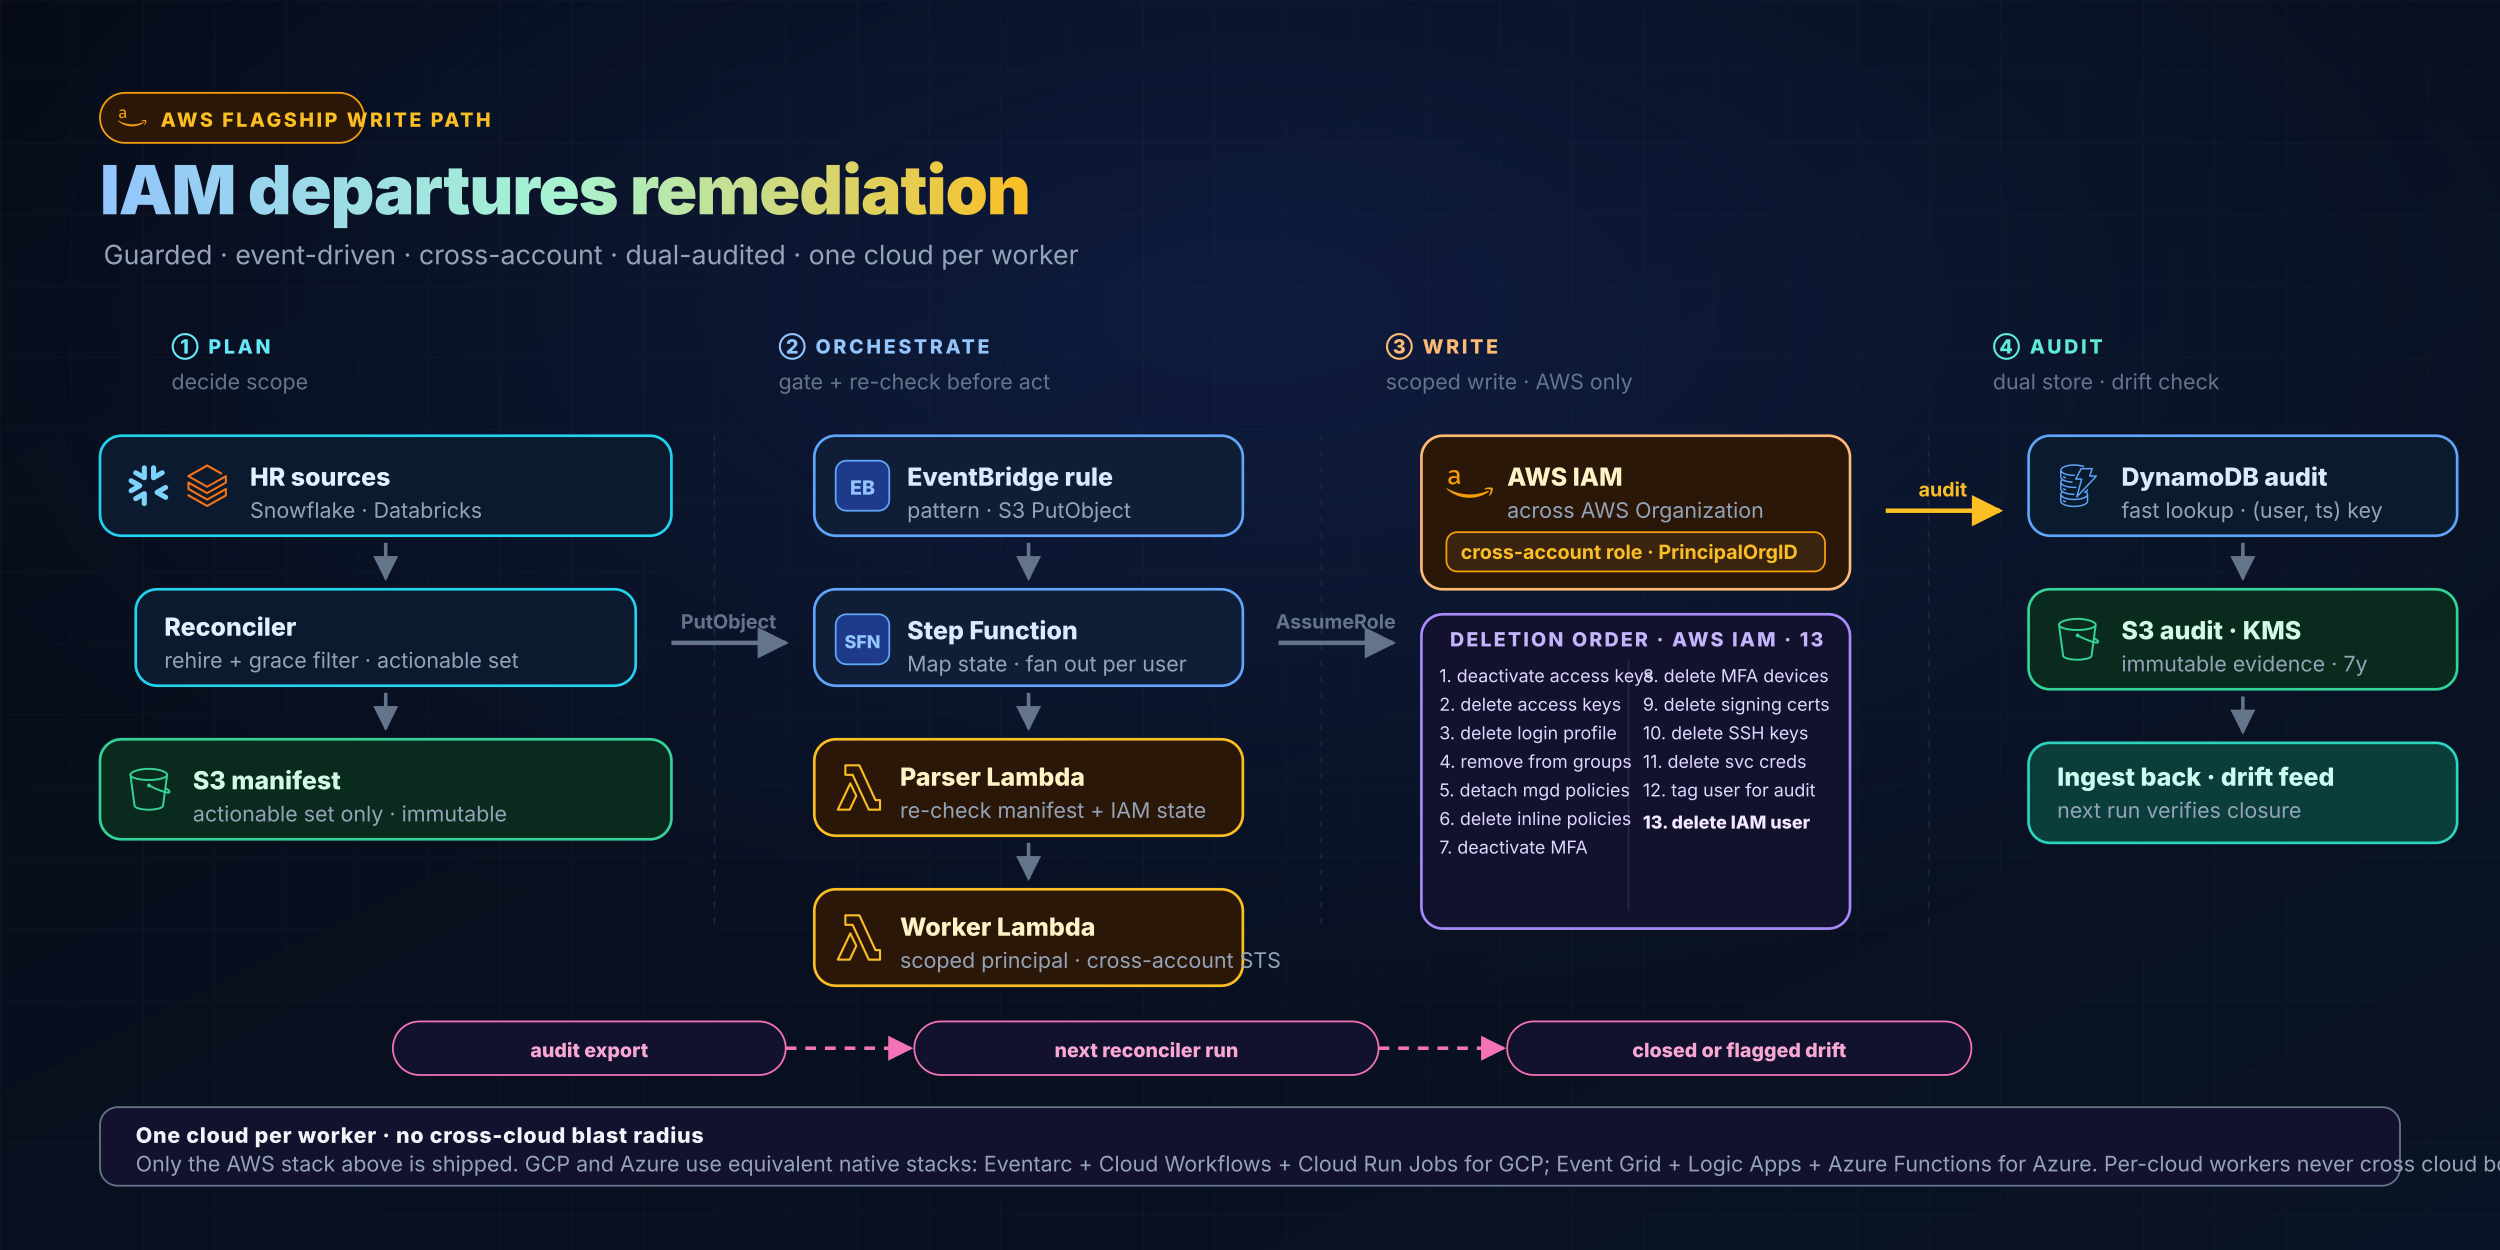
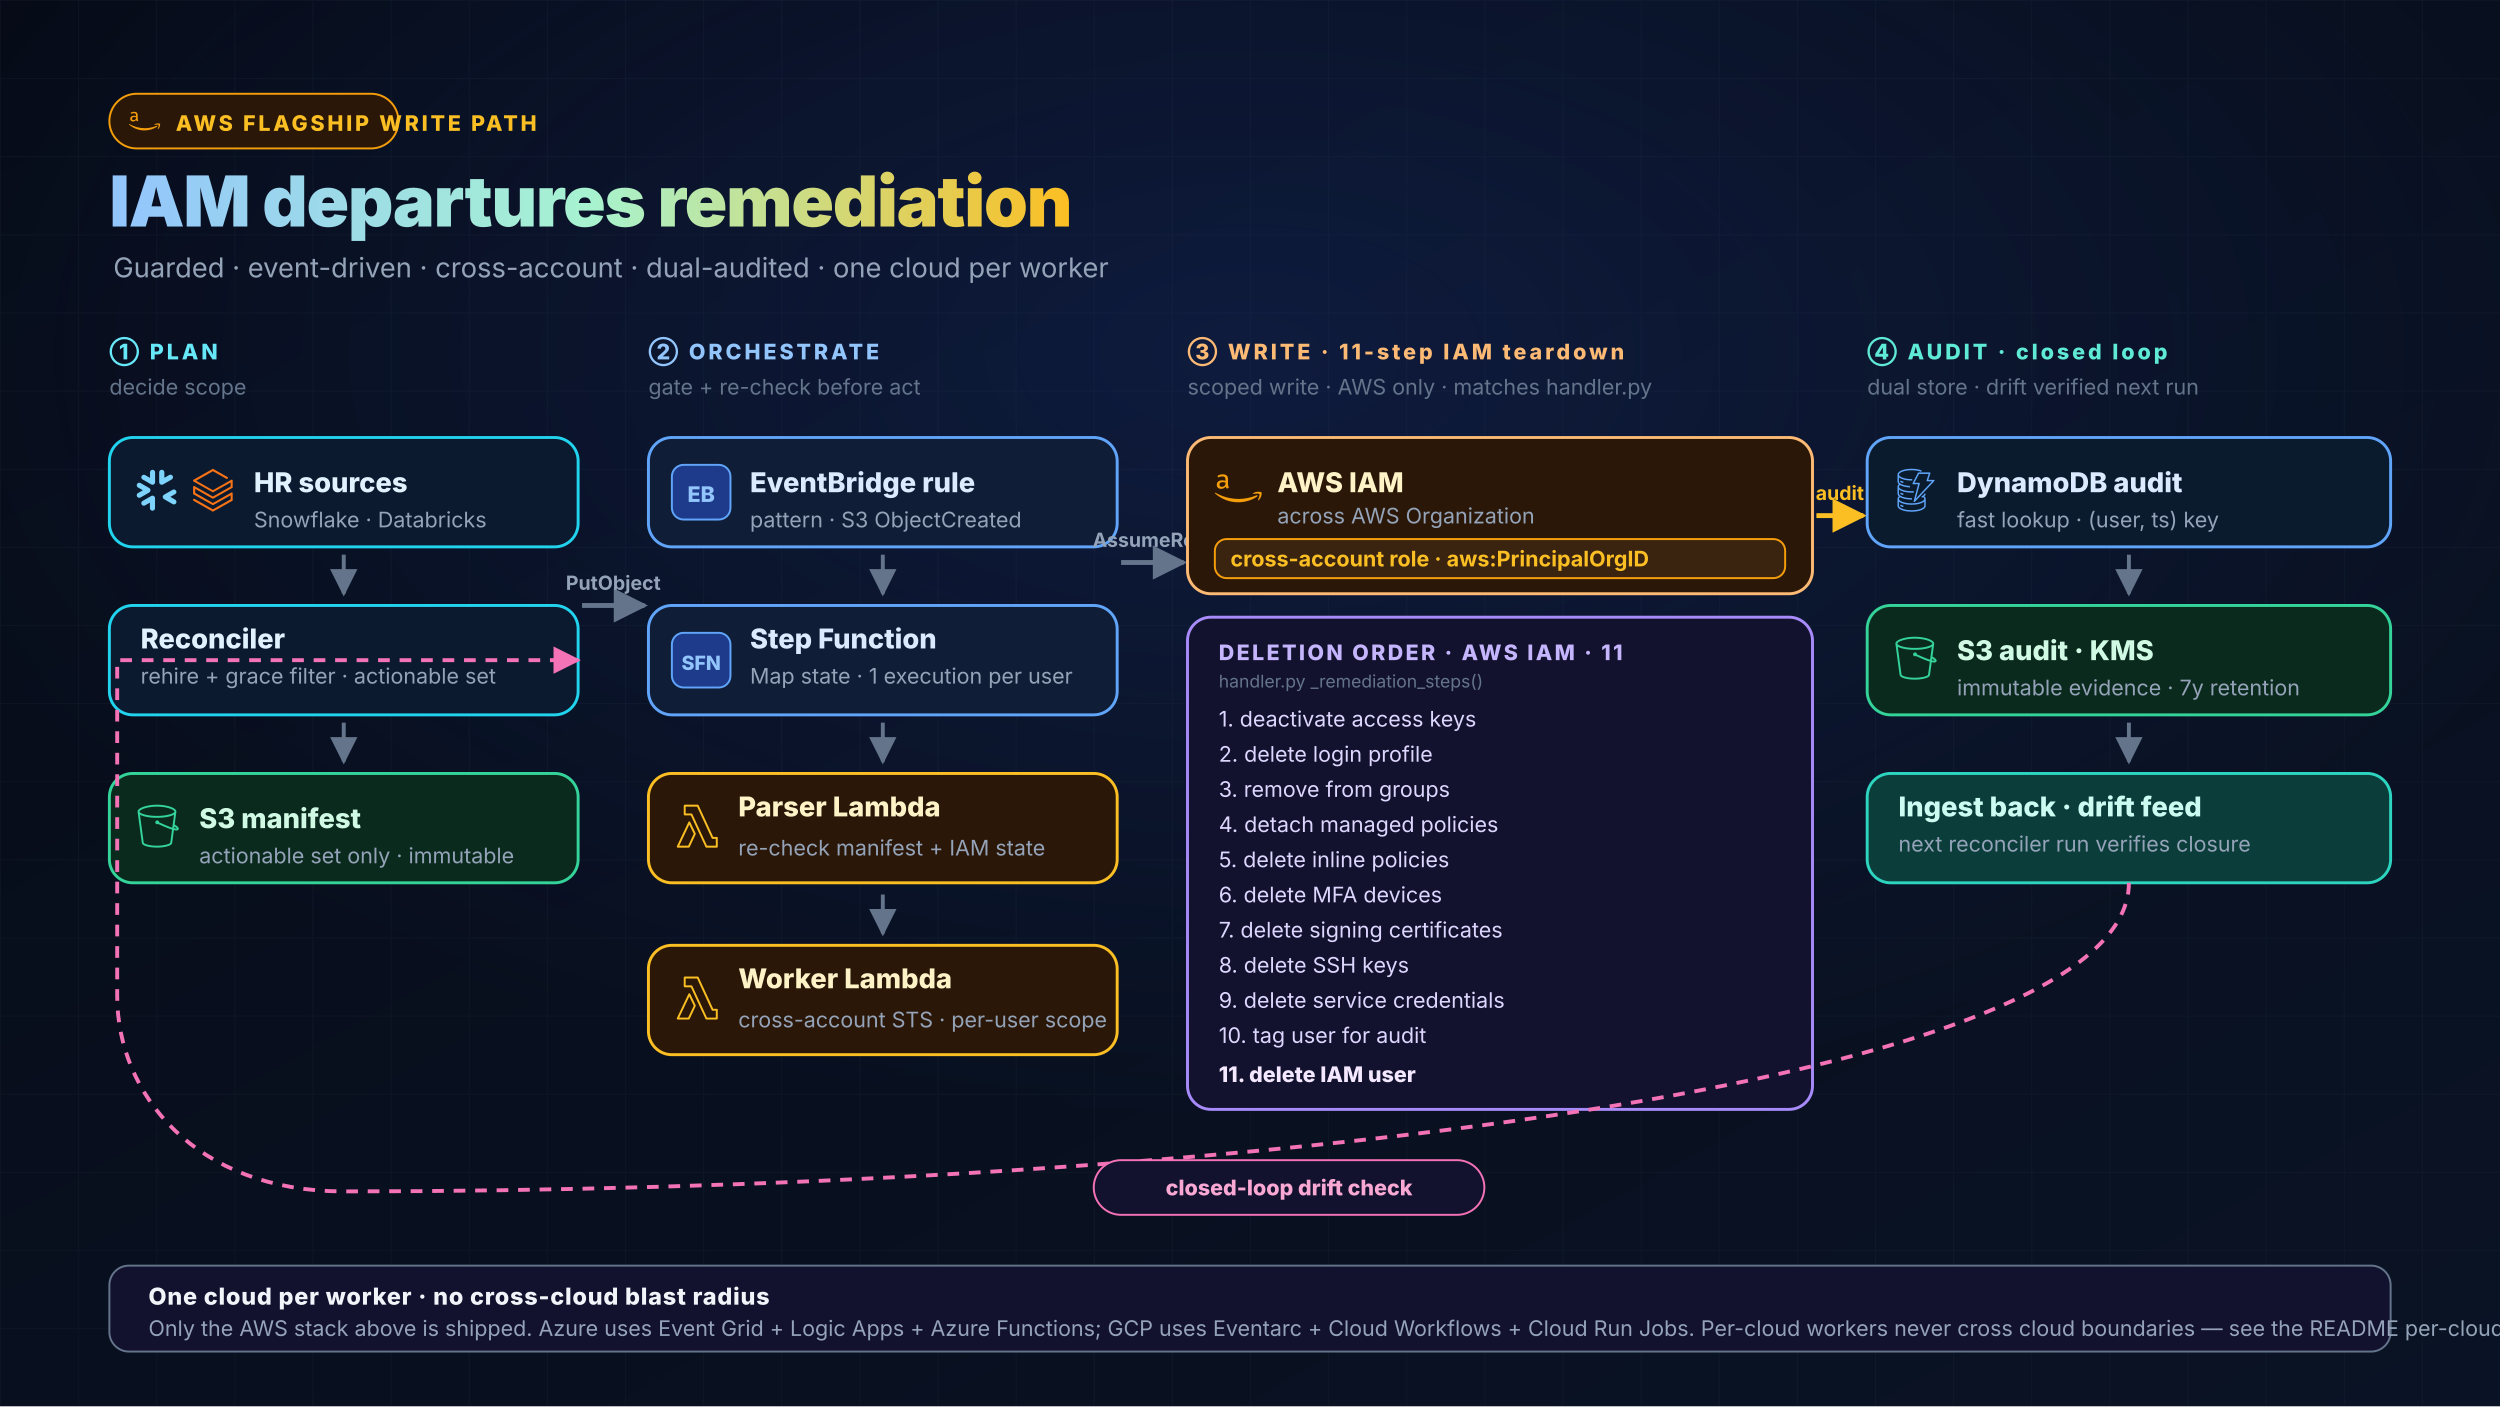
- <svg xmlns="http://www.w3.org/2000/svg" width="1400" height="700" viewBox="0 0 1400 700" role="img" aria-labelledby="title desc">
+ <svg xmlns="http://www.w3.org/2000/svg" width="1280" height="720" viewBox="0 0 1280 720" role="img" aria-labelledby="title desc">
  <defs>
    <linearGradient id="bg" x1="0" y1="0" x2="1" y2="1">
      <stop offset="0%" stop-color="#060b17" />
      <stop offset="100%" stop-color="#0a1325" />
    </linearGradient>
    <radialGradient id="glow" cx="50%" cy="25%" r="55%">
      <stop offset="0%" stop-color="#1e3a8a" stop-opacity="0.3" />
      <stop offset="100%" stop-color="#1e3a8a" stop-opacity="0" />
    </radialGradient>
    <linearGradient id="title" x1="0" y1="0" x2="1" y2="0">
      <stop offset="0%" stop-color="#93c5fd" />
      <stop offset="50%" stop-color="#a7f3d0" />
      <stop offset="100%" stop-color="#fbbf24" />
    </linearGradient>
    <pattern id="grid" x="0" y="0" width="40" height="40" patternUnits="userSpaceOnUse">
      <path d="M40 0H0V40" fill="none" stroke="#1e293b" stroke-opacity="0.25" stroke-width="1" />
    </pattern>
    <marker id="arrow" viewBox="0 0 10 10" refX="9" refY="5" markerWidth="7" markerHeight="7" orient="auto">
      <path d="M 0 0 L 10 5 L 0 10 z" fill="#64748b" />
    </marker>
    <marker id="arrowAmber" viewBox="0 0 10 10" refX="9" refY="5" markerWidth="7" markerHeight="7" orient="auto">
      <path d="M 0 0 L 10 5 L 0 10 z" fill="#fbbf24" />
    </marker>
    <marker id="arrowTeal" viewBox="0 0 10 10" refX="9" refY="5" markerWidth="7" markerHeight="7" orient="auto">
      <path d="M 0 0 L 10 5 L 0 10 z" fill="#2dd4bf" />
    </marker>
    <marker id="arrowDashed" viewBox="0 0 10 10" refX="9" refY="5" markerWidth="7" markerHeight="7" orient="auto">
      <path d="M 0 0 L 10 5 L 0 10 z" fill="#f472b6" />
    </marker>
    <symbol id="aws" viewBox="0 0 24 24">
      <path fill="#f59e0b" d="M6.763 10.036c0 .296.032.535.088.71.064.176.144.368.256.576.04.063.056.127.056.183 0 .08-.048.16-.152.24l-.503.335a.383.383 0 0 1-.208.072c-.08 0-.16-.04-.239-.112a2.47 2.47 0 0 1-.287-.375 6.18 6.18 0 0 1-.248-.471c-.622.734-1.405 1.101-2.347 1.101-.67 0-1.205-.191-1.596-.574-.391-.384-.59-.894-.59-1.533 0-.678.239-1.23.726-1.644.487-.415 1.133-.623 1.955-.623.272 0 .551.024.846.064.296.04.6.104.918.176v-.583c0-.607-.127-1.03-.375-1.277-.255-.248-.686-.367-1.3-.367-.28 0-.568.031-.863.103-.295.072-.583.16-.862.272a2.287 2.287 0 0 1-.28.104.488.488 0 0 1-.127.023c-.112 0-.168-.08-.168-.247v-.391c0-.128.016-.224.056-.28a.597.597 0 0 1 .224-.167c.279-.144.614-.264 1.005-.36a4.84 4.84 0 0 1 1.246-.151c.95 0 1.644.216 2.091.647.439.43.662 1.085.662 1.963v2.586zm-3.24 1.214c.263 0 .534-.048.822-.144.287-.096.543-.271.758-.51.128-.152.224-.32.272-.512.047-.191.08-.423.08-.694v-.335a6.66 6.66 0 0 0-.735-.136 6.02 6.02 0 0 0-.75-.048c-.535 0-.926.104-1.19.32-.263.215-.39.518-.39.917 0 .375.095.655.295.846.191.2.47.296.838.296zM21.698 16.207c-2.626 1.94-6.442 2.969-9.722 2.969-4.598 0-8.74-1.7-11.87-4.526-.247-.223-.024-.527.272-.351 3.384 1.963 7.559 3.153 11.877 3.153 2.914 0 6.114-.607 9.06-1.852.439-.2.814.287.383.607zM22.792 14.961c-.336-.43-2.22-.207-3.074-.103-.255.032-.295-.192-.063-.36 1.5-1.053 3.967-.75 4.254-.399.287.36-.08 2.826-1.485 4.007-.215.184-.423.088-.327-.151.32-.79 1.03-2.57.695-2.994z" />
    </symbol>
    <symbol id="lambda" viewBox="0 0 24 24">
      <path fill="#fbbf24" d="M4.986 0c-.294.003-.533.247-.534.548L4.446 5.456c0 .145.06.283.159.389a.532.532 0 0 0 .381.156h3.428l8.197 17.68a.536.536 0 0 0 .488.318h5.811c.297 0 .543-.245.543-.548V18.544c0-.303-.239-.548-.542-.548h-2.014L12.739.315C12.647.124 12.456 0 12.245 0h-7.254Zm.54 1.091h6.368l8.16 17.68a.536.536 0 0 0 .488.318h1.818v3.817H17.437L9.24 5.226a.536.536 0 0 0-.488-.318H5.522Zm2.014 8.237c-.21.001-.394.119-.486.31L.6 23.213a.551.551 0 0 0 .031.528.533.533 0 0 0 .454.25h6.169a.547.547 0 0 0 .497-.31l3.38-7.166a.54.54 0 0 0-.003-.469L8.036 9.637a.547.547 0 0 0-.494-.31Zm.006 1.804 2.488 5.152-3.121 6.621H1.946Z" />
    </symbol>
    <symbol id="s3" viewBox="0 0 24 24">
      <path fill="#34d399" d="M20.913 13.147l.12-.895c.947.576 1.258.922 1.354 1.071-.16.031-.562.046-1.474-.176zm-2.174 7.988a.547.547 0 0 0-.005.073c0 .084-.207.405-1.124.768a10.28 10.28 0 0 1-1.438.432c-1.405.325-3.128.504-4.853.504-4.612 0-7.412-1.184-7.412-1.704a.547.547 0 0 0-.005-.073L1.81 5.602c.135.078.28.154.432.227.042.02.086.038.128.057.134.062.272.122.417.18l.179.069c.154.058.314.114.478.168.043.013.084.029.13.043.207.065.423.127.646.187l.176.044c.175.044.353.087.534.127a23.414 23.414 0 0 0 .843.17l.121.023c.252.045.508.085.768.122.071.011.144.02.216.03.2.027.4.053.604.077l.24.027c.245.026.49.05.74.07l.081.009c.275.022.552.04.83.056l.233.012c.21.01.422.018.633.025a33.088 33.088 0 0 0 2.795-.026l.232-.011c.278-.016.555-.034.83-.056l.08-.008c.25-.02.497-.045.742-.072l.238-.026c.205-.024.408-.05.609-.077.07-.01.141-.019.211-.03.261-.037.519-.078.772-.122l.111-.02c.215-.04.427-.082.634-.125l.212-.047c.186-.041.368-.085.546-.13l.166-.042c.225-.06.444-.122.654-.189.04-.012.077-.026.115-.038a10.6 10.6 0 0 0 .493-.173c.058-.021.114-.044.17-.066.15-.06.293-.12.43-.185.038-.017.079-.034.116-.052.153-.073.3-.15.436-.228l-.976 7.245c-2.488-.78-5.805-2.292-7.311-3a1.09 1.09 0 0 0-1.088-1.085c-.6 0-1.088.489-1.088 1.088 0 .6.488 1.089 1.088 1.089.196 0 .378-.056.537-.148 1.72.812 5.144 2.367 7.715 3.15zm-7.42-20.047c5.677 0 9.676 1.759 9.75 2.736l-.014.113c-.01.033-.031.067-.048.101-.015.028-.026.057-.047.087-.024.033-.058.068-.09.102-.028.03-.051.06-.084.09-.038.035-.087.07-.133.105-.04.03-.074.06-.119.091-.053.036-.116.071-.177.107-.05.03-.095.06-.15.09-.068.036-.147.073-.222.11-.059.028-.114.057-.177.085-.084.038-.177.074-.268.111-.068.027-.13.054-.203.082-.097.036-.205.072-.31.107-.075.026-.148.053-.228.079-.111.035-.233.069-.35.103-.085.024-.165.05-.253.073-.124.034-.258.065-.389.098-.093.022-.181.046-.278.068-.139.032-.287.061-.433.091-.098.02-.191.041-.293.06-.155.03-.32.057-.482.084-.1.018-.198.036-.302.052-.166.026-.342.048-.515.072-.11.014-.213.03-.325.044-.181.023-.372.041-.56.06-.11.012-.218.025-.332.036-.188.016-.386.029-.58.043-.122.009-.24.02-.364.028-.207.012-.422.02-.635.028-.12.005-.234.012-.354.016a35.605 35.605 0 0 1-2.069 0c-.12-.004-.234-.011-.352-.016-.214-.008-.43-.016-.637-.028-.122-.008-.238-.02-.36-.027-.195-.015-.394-.028-.584-.044-.11-.01-.215-.024-.324-.035-.19-.02-.384-.038-.568-.06l-.315-.044c-.176-.024-.355-.046-.525-.073-.1-.015-.192-.033-.29-.05-.167-.028-.335-.055-.494-.086-.096-.018-.183-.038-.276-.056-.151-.032-.305-.062-.45-.095-.09-.02-.173-.043-.26-.064-.138-.034-.277-.067-.407-.102-.082-.022-.157-.046-.235-.069a11.75 11.75 0 0 1-.368-.108c-.075-.024-.141-.049-.213-.073-.11-.037-.223-.075-.325-.113-.067-.025-.125-.051-.188-.077-.096-.038-.195-.076-.282-.115-.06-.027-.11-.054-.166-.08-.08-.039-.162-.077-.233-.116-.052-.028-.094-.055-.142-.084-.063-.038-.13-.075-.185-.113-.043-.029-.075-.058-.113-.086-.048-.037-.098-.073-.139-.11-.032-.029-.054-.057-.08-.087-.033-.035-.069-.07-.093-.104-.02-.03-.031-.058-.046-.086-.018-.035-.039-.068-.049-.102l-.015-.113c.076-.977 4.074-2.736 9.748-2.736zm12.182 12.124c-.118-.628-.84-1.291-2.31-2.128l.963-7.16a.531.531 0 0 0 .005-.073C22.16 1.581 16.447 0 11.32 0 6.194 0 .482 1.581.482 3.851a.58.58 0 0 0 .005.072L2.819 21.25c.071 2.002 5.236 2.75 8.5 2.75 1.805 0 3.615-.188 5.098-.531.598-.138 1.133-.3 1.592-.48 1.18-.467 1.789-1.053 1.813-1.739l.945-7.018c.557.131 1.016.197 1.389.197.54 0 .902-.137 1.134-.413a.956.956 0 0 0 .21-.804Z" />
    </symbol>
    <symbol id="dynamo" viewBox="0 0 24 24">
      <path fill="#60a5fa" d="M16.606 20.705v-2.371c-1.263 1.082-3.884 1.795-7.066 1.795-3.184 0-5.805-.714-7.068-1.797v2.369c0 1.168 2.903 2.47 7.068 2.47 4.16 0 7.06-1.3 7.066-2.466zm.001-6.765l.817-.005v.005c0 .517-.258.998-.75 1.441.601.54.75 1.071.75 1.449a1661.7 1661.7 0 0 0 0 3.87c0 1.881-3.389 3.3-7.884 3.3-4.471 0-7.846-1.404-7.88-3.27a583.119 583.119 0 0 1-.003-3.909c.001-.375.15-.9.745-1.437-.592-.538-.743-1.062-.746-1.435v-3.892c.002-.377.153-.903.747-1.438-.593-.54-.744-1.062-.747-1.435 0-1.357-.002-2.735.002-3.897C1.674 1.412 5.056 0 9.54 0c2.159 0 4.233.356 5.689.974l-.315.766c-1.36-.58-3.319-.91-5.374-.91-4.165 0-7.067 1.3-7.067 2.47 0 1.168 2.902 2.47 7.067 2.47.115 0 .222 0 .334-.005l.033.828c-.122.006-.245.006-.367.006-3.184 0-5.805-.714-7.068-1.798v2.38c.005.45.45.843.821 1.093 1.116.736 3.114 1.239 5.34 1.342l-.037.829c-2.254-.105-4.23-.59-5.5-1.332-.318.245-.623.573-.623.952 0 1.168 2.902 2.47 7.067 2.47.411 0 .812-.014 1.203-.042l.06.826c-.41.03-.833.045-1.263.045-3.184 0-5.805-.713-7.068-1.797v2.368c.005.462.449.855.821 1.104 1.275.842 3.67 1.366 6.247 1.366h.182v.83H9.54c-2.62 0-4.99-.507-6.444-1.359-.317.245-.623.574-.623.954 0 1.168 2.902 2.47 7.067 2.47 4.159 0 7.058-1.298 7.066-2.465v-.007c0-.377-.303-.705-.62-.948a5.732 5.732 0 0 1-.662.336l-.316-.764c.3-.128.56-.266.776-.412.376-.254.823-.651.823-1.1zm4.377-6.915h-2.717a.406.406 0 0 1-.332-.173.42.42 0 0 1-.055-.375l1.204-3.597h-5.403l-2.583 4.974h2.623c.128 0 .248.06.325.164a.418.418 0 0 1 .069.36l-2.249 8.365zm1.249-.128l-10.89 11.608a.408.408 0 0 1-.498.075.418.418 0 0 1-.192-.471l2.534-9.426h-2.766a.407.407 0 0 1-.349-.2.418.418 0 0 1-.012-.407l3.014-5.804a.408.408 0 0 1 .36-.222h6.22c.132 0 .256.065.332.174a.422.422 0 0 1 .055.374l-1.204 3.598h3.1c.164 0 .31.099.375.251a.422.422 0 0 1-.08.45zM3.085 20.723a8.107 8.107 0 0 0 1.72.72l.233-.794a7.32 7.32 0 0 1-1.546-.645zm1.72-5.984l.233-.795a7.262 7.262 0 0 1-1.546-.646l-.407.72a8.051 8.051 0 0 0 1.72.72zm-1.72-7.427l.407-.719c.418.244.939.462 1.546.646l-.232.794a8.046 8.046 0 0 1-1.72-.72Z" />
    </symbol>
    <symbol id="snowflake" viewBox="0 0 24 24">
      <path fill="#7dd3fc" d="M7.602 12.4c.038-.151.076-.304.076-.456 0-.114-.038-.228-.038-.342-.114-.343-.304-.647-.646-.838l-4.87-2.777c-.685-.38-1.56-.152-1.94.533-.381.685-.153 1.56.532 1.94l2.701 1.56-2.701 1.56c-.685.38-.913 1.256-.533 1.94.38.685 1.256.914 1.94.533l4.832-2.777c.343-.267.571-.533.647-.876zm1.332 2.626c-.266-.038-.57.038-.837.19l-4.832 2.777c-.685.38-.913 1.256-.532 1.94.38.686 1.255.914 1.94.533l2.701-1.56v3.12c0 .8.647 1.408 1.446 1.408.799 0 1.407-.647 1.407-1.408v-5.592c0-.761-.57-1.37-1.293-1.408zm4.946-6.088c.266.038.57-.038.837-.19l4.832-2.777c.685-.38.913-1.256.532-1.94-.38-.686-1.255-.914-1.94-.533l-2.701 1.56V1.975c0-.799-.647-1.408-1.446-1.408-.799 0-1.446.609-1.446 1.408V7.53c0 .76.609 1.37 1.332 1.407zM3.265 5.97l4.832 2.777c.266.152.533.19.837.19.723-.038 1.331-.684 1.331-1.407V1.975c0-.799-.646-1.408-1.407-1.408-.799 0-1.446.647-1.446 1.408v3.12l-2.701-1.56c-.685-.38-1.56-.152-1.94.533-.419.646-.19 1.521.494 1.902zm18.22 8.184l-2.701 1.56 2.7 1.56c.686.38.914 1.256.533 1.94-.38.685-1.255.913-1.94.533l-4.832-2.778a1.644 1.644 0 01-.647-.798c-.037-.153-.076-.305-.076-.457 0-.114.039-.228.039-.342.114-.343.342-.647.646-.837l4.832-2.778c.685-.38 1.56-.152 1.94.533.457.609.19 1.484-.494 1.864z" />
    </symbol>
    <symbol id="databricks" viewBox="0 0 24 24">
      <path fill="#f97316" d="M.95 14.184L12 20.403l9.919-5.55v2.21L12 22.662l-10.484-5.96-.565.308v.77L12 24l11.05-6.218v-4.317l-.515-.309L12 19.118l-9.867-5.653v-2.21L12 16.805l11.05-6.218V6.32l-.515-.308L12 11.974 2.647 6.681 12 1.388l7.76 4.368.668-.411v-.566L12 0 .95 6.27v.72L12 13.207l9.919-5.55v2.26L12 15.52 1.516 9.56l-.565.308Z" />
    </symbol>
  </defs>
-   <rect width="1400" height="700" fill="url(#bg)" />
-   <rect width="1400" height="700" fill="url(#grid)" />
-   <rect width="1400" height="700" fill="url(#glow)" />
+   <rect width="1280" height="720" fill="url(#bg)" />
+   <rect width="1280" height="720" fill="url(#grid)" />
+   <rect width="1280" height="720" fill="url(#glow)" />
  <g font-family="Inter, Segoe UI, ui-sans-serif, Arial, sans-serif">
-     <g transform="translate(56,52)">
+     <g transform="translate(56,48)">
      <rect x="0" y="0" width="148" height="28" rx="14" fill="#2a1708" stroke="#f59e0b" />
      <use href="#aws" x="10" y="6" width="16" height="16" />
      <text x="34" y="19" fill="#fbbf24" font-size="11" font-weight="800" letter-spacing="1.4">AWS FLAGSHIP WRITE PATH</text>
    </g>
-     <text x="56" y="120" font-size="38" font-weight="900" fill="url(#title)" letter-spacing="-0.6">IAM departures remediation</text>
-     <text x="58" y="148" fill="#94a3b8" font-size="15">Guarded · event-driven · cross-account · dual-audited · one cloud per worker</text>
+     <text x="56" y="116" font-size="36" font-weight="900" fill="url(#title)" letter-spacing="-0.6">IAM departures remediation</text>
+     <text x="58" y="142" fill="#94a3b8" font-size="14">Guarded · event-driven · cross-account · dual-audited · one cloud per worker</text>
    <g font-size="11" font-weight="800" letter-spacing="1.5">
-       <text x="96" y="198" fill="#67e8f9">① PLAN</text>
-       <text x="436" y="198" fill="#93c5fd">② ORCHESTRATE</text>
-       <text x="776" y="198" fill="#fdba74">③ WRITE</text>
-       <text x="1116" y="198" fill="#5eead4">④ AUDIT</text>
+       <text x="56" y="184" fill="#67e8f9">① PLAN</text>
+       <text x="332" y="184" fill="#93c5fd">② ORCHESTRATE</text>
+       <text x="608" y="184" fill="#fdba74">③ WRITE · 11-step IAM teardown</text>
+       <text x="956" y="184" fill="#5eead4">④ AUDIT · closed loop</text>
    </g>
-     <g font-size="12" fill="#64748b">
-       <text x="96" y="218">decide scope</text>
-       <text x="436" y="218">gate + re-check before act</text>
-       <text x="776" y="218">scoped write · AWS only</text>
-       <text x="1116" y="218">dual store · drift check</text>
+     <g font-size="11" fill="#64748b">
+       <text x="56" y="202">decide scope</text>
+       <text x="332" y="202">gate + re-check before act</text>
+       <text x="608" y="202">scoped write · AWS only · matches handler.py</text>
+       <text x="956" y="202">dual store · drift verified next run</text>
    </g>
-     <g stroke="#1e293b" stroke-width="1" stroke-dasharray="3 6">
-       <line x1="400" y1="244" x2="400" y2="520" />
-       <line x1="740" y1="244" x2="740" y2="520" />
-       <line x1="1080" y1="244" x2="1080" y2="520" />
+     <g transform="translate(56,224)">
+       <rect x="0" y="0" width="240" height="56" rx="12" fill="#0b1a2e" stroke="#22d3ee" stroke-width="1.5" />
+       <use href="#snowflake" x="14" y="16" width="22" height="22" />
+       <use href="#databricks" x="42" y="16" width="22" height="22" />
+       <text x="74" y="28" fill="#e0f2fe" font-size="14" font-weight="800">HR sources</text>
+       <text x="74" y="46" fill="#94a3b8" font-size="11">Snowflake · Databricks</text>
+       <path d="M120,60 L120,80" stroke="#64748b" stroke-width="2" fill="none" marker-end="url(#arrow)" />
+       <rect x="0" y="86" width="240" height="56" rx="12" fill="#0b1a2e" stroke="#22d3ee" stroke-width="1.5" />
+       <text x="16" y="108" fill="#e0f2fe" font-size="14" font-weight="800">Reconciler</text>
+       <text x="16" y="126" fill="#94a3b8" font-size="11">rehire + grace filter · actionable set</text>
+       <path d="M120,146 L120,166" stroke="#64748b" stroke-width="2" fill="none" marker-end="url(#arrow)" />
+       <rect x="0" y="172" width="240" height="56" rx="12" fill="#0b2a1e" stroke="#34d399" stroke-width="1.5" />
+       <use href="#s3" x="14" y="188" width="22" height="22" />
+       <text x="46" y="200" fill="#d1fae5" font-size="14" font-weight="800">S3 manifest</text>
+       <text x="46" y="218" fill="#94a3b8" font-size="11">actionable set only · immutable</text>
    </g>
-     <g transform="translate(56,244)">
-       <rect x="0" y="0" width="320" height="56" rx="12" fill="#0b1a2e" stroke="#22d3ee" stroke-width="1.5" />
-       <use href="#snowflake" x="16" y="16" width="24" height="24" />
-       <use href="#databricks" x="48" y="16" width="24" height="24" />
-       <text x="84" y="28" fill="#e0f2fe" font-size="14" font-weight="800">HR sources</text>
-       <text x="84" y="46" fill="#94a3b8" font-size="12">Snowflake · Databricks</text>
-       <path d="M160,60 L160,80" stroke="#64748b" stroke-width="2" fill="none" marker-end="url(#arrow)" />
-       <rect x="20" y="86" width="280" height="54" rx="12" fill="#0b1a2e" stroke="#22d3ee" stroke-width="1.5" />
-       <text x="36" y="112" fill="#e0f2fe" font-size="14" font-weight="800">Reconciler</text>
-       <text x="36" y="130" fill="#94a3b8" font-size="12">rehire + grace filter · actionable set</text>
-       <path d="M160,144 L160,164" stroke="#64748b" stroke-width="2" fill="none" marker-end="url(#arrow)" />
-       <rect x="0" y="170" width="320" height="56" rx="12" fill="#0b2a1e" stroke="#34d399" stroke-width="1.5" />
-       <use href="#s3" x="16" y="186" width="24" height="24" />
-       <text x="52" y="198" fill="#d1fae5" font-size="14" font-weight="800">S3 manifest</text>
-       <text x="52" y="216" fill="#94a3b8" font-size="12">actionable set only · immutable</text>
-     </g>
-     <path d="M376,360 L440,360" stroke="#64748b" stroke-width="2.5" fill="none" marker-end="url(#arrow)" />
-     <text x="408" y="352" text-anchor="middle" fill="#64748b" font-size="11" font-weight="700">PutObject</text>
-     <g transform="translate(456,244)">
+     <path d="M298,310 L330,310" stroke="#64748b" stroke-width="2.5" fill="none" marker-end="url(#arrow)" />
+     <text x="314" y="302" text-anchor="middle" fill="#94a3b8" font-size="10" font-weight="700">PutObject</text>
+     <g transform="translate(332,224)">
      <rect x="0" y="0" width="240" height="56" rx="12" fill="#0f1d36" stroke="#60a5fa" stroke-width="1.5" />
      <rect x="12" y="14" width="30" height="28" rx="6" fill="#1e3a8a" stroke="#60a5fa" />
      <text x="27" y="33" text-anchor="middle" fill="#93c5fd" font-size="11" font-weight="800">EB</text>
      <text x="52" y="28" fill="#dbeafe" font-size="14" font-weight="800">EventBridge rule</text>
-       <text x="52" y="46" fill="#94a3b8" font-size="12">pattern · S3 PutObject</text>
+       <text x="52" y="46" fill="#94a3b8" font-size="11">pattern · S3 ObjectCreated</text>
      <path d="M120,60 L120,80" stroke="#64748b" stroke-width="2" fill="none" marker-end="url(#arrow)" />
-       <rect x="0" y="86" width="240" height="54" rx="12" fill="#0f1d36" stroke="#60a5fa" stroke-width="1.5" />
+       <rect x="0" y="86" width="240" height="56" rx="12" fill="#0f1d36" stroke="#60a5fa" stroke-width="1.5" />
      <rect x="12" y="100" width="30" height="28" rx="6" fill="#1e3a8a" stroke="#60a5fa" />
      <text x="27" y="119" text-anchor="middle" fill="#93c5fd" font-size="10" font-weight="800">SFN</text>
-       <text x="52" y="114" fill="#dbeafe" font-size="14" font-weight="800">Step Function</text>
-       <text x="52" y="132" fill="#94a3b8" font-size="12">Map state · fan out per user</text>
-       <path d="M120,144 L120,164" stroke="#64748b" stroke-width="2" fill="none" marker-end="url(#arrow)" />
-       <rect x="0" y="170" width="240" height="54" rx="12" fill="#2a1708" stroke="#fbbf24" stroke-width="1.5" />
-       <use href="#lambda" x="12" y="184" width="26" height="26" />
-       <text x="48" y="196" fill="#fef3c7" font-size="14" font-weight="800">Parser Lambda</text>
-       <text x="48" y="214" fill="#94a3b8" font-size="12">re-check manifest + IAM state</text>
-       <path d="M120,228 L120,248" stroke="#64748b" stroke-width="2" fill="none" marker-end="url(#arrow)" />
-       <rect x="0" y="254" width="240" height="54" rx="12" fill="#2a1708" stroke="#fbbf24" stroke-width="1.5" />
-       <use href="#lambda" x="12" y="268" width="26" height="26" />
-       <text x="48" y="280" fill="#fef3c7" font-size="14" font-weight="800">Worker Lambda</text>
-       <text x="48" y="298" fill="#94a3b8" font-size="12">scoped principal · cross-account STS</text>
+       <text x="52" y="108" fill="#dbeafe" font-size="14" font-weight="800">Step Function</text>
+       <text x="52" y="126" fill="#94a3b8" font-size="11">Map state · 1 execution per user</text>
+       <path d="M120,146 L120,166" stroke="#64748b" stroke-width="2" fill="none" marker-end="url(#arrow)" />
+       <rect x="0" y="172" width="240" height="56" rx="12" fill="#2a1708" stroke="#fbbf24" stroke-width="1.5" />
+       <use href="#lambda" x="14" y="188" width="22" height="22" />
+       <text x="46" y="194" fill="#fef3c7" font-size="14" font-weight="800">Parser Lambda</text>
+       <text x="46" y="214" fill="#94a3b8" font-size="11">re-check manifest + IAM state</text>
+       <path d="M120,234 L120,254" stroke="#64748b" stroke-width="2" fill="none" marker-end="url(#arrow)" />
+       <rect x="0" y="260" width="240" height="56" rx="12" fill="#2a1708" stroke="#fbbf24" stroke-width="1.5" />
+       <use href="#lambda" x="14" y="276" width="22" height="22" />
+       <text x="46" y="282" fill="#fef3c7" font-size="14" font-weight="800">Worker Lambda</text>
+       <text x="46" y="302" fill="#94a3b8" font-size="11">cross-account STS · per-user scope</text>
    </g>
-     <path d="M716,360 L780,360" stroke="#64748b" stroke-width="2.5" fill="none" marker-end="url(#arrow)" />
-     <text x="748" y="352" text-anchor="middle" fill="#64748b" font-size="11" font-weight="700">AssumeRole</text>
-     <g transform="translate(796,244)">
-       <rect x="0" y="0" width="240" height="86" rx="12" fill="#2a1708" stroke="#fdba74" stroke-width="1.5" />
-       <use href="#aws" x="14" y="14" width="26" height="26" />
-       <text x="48" y="28" fill="#fef3c7" font-size="14" font-weight="800">AWS IAM</text>
-       <text x="48" y="46" fill="#94a3b8" font-size="12">across AWS Organization</text>
-       <rect x="14" y="54" width="212" height="22" rx="6" fill="#3a2410" stroke="#f59e0b" />
-       <text x="22" y="69" fill="#fbbf24" font-size="11" font-weight="700">cross-account role · PrincipalOrgID</text>
-       <rect x="0" y="100" width="240" height="176" rx="12" fill="#12112e" stroke="#a78bfa" stroke-width="1.5" />
-       <text x="16" y="118" fill="#c4b5fd" font-size="11" font-weight="800" letter-spacing="1.2">DELETION ORDER · AWS IAM · 13</text>
-       <line x1="116" y1="126" x2="116" y2="266" stroke="#2a2446" stroke-width="1" />
-       <g font-size="10" fill="#ddd6fe">
-         <text x="10" y="138">1. deactivate access keys</text>
-         <text x="10" y="154">2. delete access keys</text>
-         <text x="10" y="170">3. delete login profile</text>
-         <text x="10" y="186">4. remove from groups</text>
-         <text x="10" y="202">5. detach mgd policies</text>
-         <text x="10" y="218">6. delete inline policies</text>
-         <text x="10" y="234">7. deactivate MFA</text>
-         <text x="124" y="138">8. delete MFA devices</text>
-         <text x="124" y="154">9. delete signing certs</text>
-         <text x="124" y="170">10. delete SSH keys</text>
-         <text x="124" y="186">11. delete svc creds</text>
-         <text x="124" y="202">12. tag user for audit</text>
-         <text x="124" y="220" font-weight="800" fill="#f3e8ff">13. delete IAM user</text>
+     <path d="M574,288 L606,288" stroke="#64748b" stroke-width="2.5" fill="none" marker-end="url(#arrow)" />
+     <text x="590" y="280" text-anchor="middle" fill="#94a3b8" font-size="10" font-weight="700">AssumeRole</text>
+     <g transform="translate(608,224)">
+       <rect x="0" y="0" width="320" height="80" rx="12" fill="#2a1708" stroke="#fdba74" stroke-width="1.5" />
+       <use href="#aws" x="14" y="14" width="24" height="24" />
+       <text x="46" y="28" fill="#fef3c7" font-size="14" font-weight="800">AWS IAM</text>
+       <text x="46" y="44" fill="#94a3b8" font-size="11">across AWS Organization</text>
+       <rect x="14" y="52" width="292" height="20" rx="6" fill="#3a2410" stroke="#f59e0b" />
+       <text x="22" y="66" fill="#fbbf24" font-size="11" font-weight="700">cross-account role · aws:PrincipalOrgID</text>
+       <rect x="0" y="92" width="320" height="252" rx="12" fill="#12112e" stroke="#a78bfa" stroke-width="1.5" />
+       <text x="16" y="114" fill="#c4b5fd" font-size="11" font-weight="800" letter-spacing="1.2">DELETION ORDER · AWS IAM · 11</text>
+       <text x="16" y="128" fill="#64748b" font-size="9">handler.py _remediation_steps()</text>
+       <g font-size="11" fill="#ddd6fe">
+         <text x="16" y="148">1.  deactivate access keys</text>
+         <text x="16" y="166">2.  delete login profile</text>
+         <text x="16" y="184">3.  remove from groups</text>
+         <text x="16" y="202">4.  detach managed policies</text>
+         <text x="16" y="220">5.  delete inline policies</text>
+         <text x="16" y="238">6.  delete MFA devices</text>
+         <text x="16" y="256">7.  delete signing certificates</text>
+         <text x="16" y="274">8.  delete SSH keys</text>
+         <text x="16" y="292">9.  delete service credentials</text>
+         <text x="16" y="310">10. tag user for audit</text>
+         <text x="16" y="330" font-weight="800" fill="#f3e8ff">11. delete IAM user</text>
      </g>
    </g>
-     <path d="M1056,286 L1120,286" stroke="#fbbf24" stroke-width="2.5" fill="none" marker-end="url(#arrowAmber)" />
-     <text x="1088" y="278" text-anchor="middle" fill="#fbbf24" font-size="11" font-weight="700">audit</text>
-     <g transform="translate(1136,244)">
-       <rect x="0" y="0" width="240" height="56" rx="12" fill="#0b1b2e" stroke="#60a5fa" stroke-width="1.5" />
-       <use href="#dynamo" x="16" y="16" width="24" height="24" />
-       <text x="52" y="28" fill="#dbeafe" font-size="14" font-weight="800">DynamoDB audit</text>
-       <text x="52" y="46" fill="#94a3b8" font-size="12">fast lookup · (user, ts) key</text>
-       <path d="M120,60 L120,80" stroke="#64748b" stroke-width="2" fill="none" marker-end="url(#arrow)" />
-       <rect x="0" y="86" width="240" height="56" rx="12" fill="#0b2a1e" stroke="#34d399" stroke-width="1.5" />
-       <use href="#s3" x="16" y="102" width="24" height="24" />
-       <text x="52" y="114" fill="#d1fae5" font-size="14" font-weight="800">S3 audit · KMS</text>
-       <text x="52" y="132" fill="#94a3b8" font-size="12">immutable evidence · 7y</text>
-       <path d="M120,146 L120,166" stroke="#64748b" stroke-width="2" fill="none" marker-end="url(#arrow)" />
-       <rect x="0" y="172" width="240" height="56" rx="12" fill="#0b3d3b" stroke="#2dd4bf" stroke-width="1.5" />
-       <text x="16" y="196" fill="#ccfbf1" font-size="14" font-weight="800">Ingest back · drift feed</text>
-       <text x="16" y="214" fill="#94a3b8" font-size="12">next run verifies closure</text>
+     <path d="M930,264 L954,264" stroke="#fbbf24" stroke-width="2.5" fill="none" marker-end="url(#arrowAmber)" />
+     <text x="942" y="256" text-anchor="middle" fill="#fbbf24" font-size="10" font-weight="700">audit</text>
+     <g transform="translate(956,224)">
+       <rect x="0" y="0" width="268" height="56" rx="12" fill="#0b1b2e" stroke="#60a5fa" stroke-width="1.5" />
+       <use href="#dynamo" x="14" y="16" width="22" height="22" />
+       <text x="46" y="28" fill="#dbeafe" font-size="14" font-weight="800">DynamoDB audit</text>
+       <text x="46" y="46" fill="#94a3b8" font-size="11">fast lookup · (user, ts) key</text>
+       <path d="M134,60 L134,80" stroke="#64748b" stroke-width="2" fill="none" marker-end="url(#arrow)" />
+       <rect x="0" y="86" width="268" height="56" rx="12" fill="#0b2a1e" stroke="#34d399" stroke-width="1.5" />
+       <use href="#s3" x="14" y="102" width="22" height="22" />
+       <text x="46" y="114" fill="#d1fae5" font-size="14" font-weight="800">S3 audit · KMS</text>
+       <text x="46" y="132" fill="#94a3b8" font-size="11">immutable evidence · 7y retention</text>
+       <path d="M134,146 L134,166" stroke="#64748b" stroke-width="2" fill="none" marker-end="url(#arrow)" />
+       <rect x="0" y="172" width="268" height="56" rx="12" fill="#0b3d3b" stroke="#2dd4bf" stroke-width="1.5" />
+       <text x="16" y="194" fill="#ccfbf1" font-size="14" font-weight="800">Ingest back · drift feed</text>
+       <text x="16" y="212" fill="#94a3b8" font-size="11">next reconciler run verifies closure</text>
    </g>
-     <g transform="translate(220,572)">
-       <rect x="0" y="0" width="220" height="30" rx="15" fill="#12112e" stroke="#f472b6" />
-       <text x="110" y="20" text-anchor="middle" fill="#f9a8d4" font-size="11" font-weight="800">audit export</text>
-       <rect x="292" y="0" width="260" height="30" rx="15" fill="#12112e" stroke="#f472b6" />
-       <text x="422" y="20" text-anchor="middle" fill="#f9a8d4" font-size="11" font-weight="800">next reconciler run</text>
-       <rect x="624" y="0" width="260" height="30" rx="15" fill="#12112e" stroke="#f472b6" />
-       <text x="754" y="20" text-anchor="middle" fill="#f9a8d4" font-size="11" font-weight="800">closed or flagged drift</text>
-       <path d="M220,15 L290,15" fill="none" stroke="#f472b6" stroke-width="2" stroke-dasharray="6 5" marker-end="url(#arrowDashed)" />
-       <path d="M552,15 L622,15" fill="none" stroke="#f472b6" stroke-width="2" stroke-dasharray="6 5" marker-end="url(#arrowDashed)" />
+     <path d="M1090,452 C1090,560 600,610 176,610 C100,610 60,560 60,510 L60,338 L296,338" fill="none" stroke="#f472b6" stroke-width="2" stroke-dasharray="6 5" marker-end="url(#arrowDashed)" />
+     <g transform="translate(560,594)">
+       <rect x="0" y="0" width="200" height="28" rx="14" fill="#12112e" stroke="#f472b6" />
+       <text x="100" y="18" text-anchor="middle" fill="#f9a8d4" font-size="11" font-weight="800">closed-loop drift check</text>
    </g>
-     <g transform="translate(56,620)">
-       <rect x="0" y="0" width="1288" height="44" rx="10" fill="#12112e" stroke="#64748b" />
+     <g transform="translate(56,648)">
+       <rect x="0" y="0" width="1168" height="44" rx="10" fill="#12112e" stroke="#64748b" />
      <text x="20" y="20" fill="#f1f5f9" font-size="12" font-weight="800" letter-spacing="0.4">One cloud per worker · no cross-cloud blast radius</text>
-       <text x="20" y="36" fill="#94a3b8" font-size="12">Only the AWS stack above is shipped. GCP and Azure use equivalent native stacks: Eventarc + Cloud Workflows + Cloud Run Jobs for GCP; Event Grid + Logic Apps + Azure Functions for Azure. Per-cloud workers never cross cloud boundaries. See the README mapping table.</text>
+       <text x="20" y="36" fill="#94a3b8" font-size="11">Only the AWS stack above is shipped. Azure uses Event Grid + Logic Apps + Azure Functions; GCP uses Eventarc + Cloud Workflows + Cloud Run Jobs. Per-cloud workers never cross cloud boundaries — see the README per-cloud service mapping.</text>
    </g>
  </g>
</svg>
